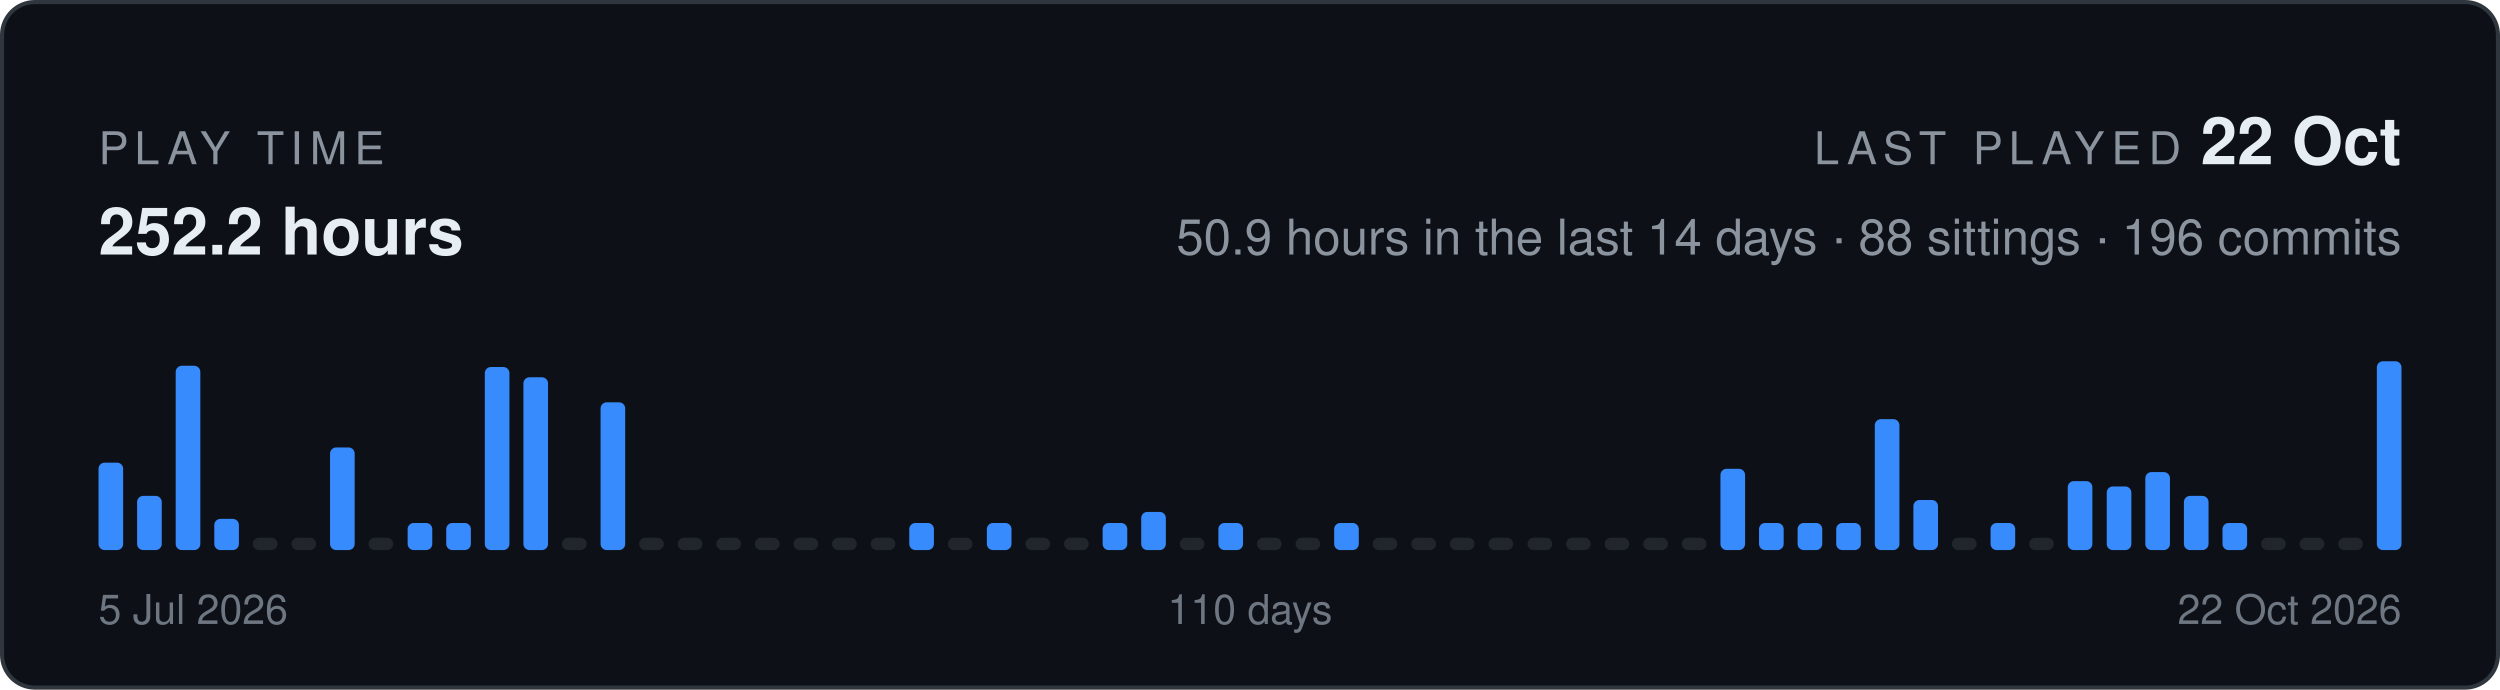
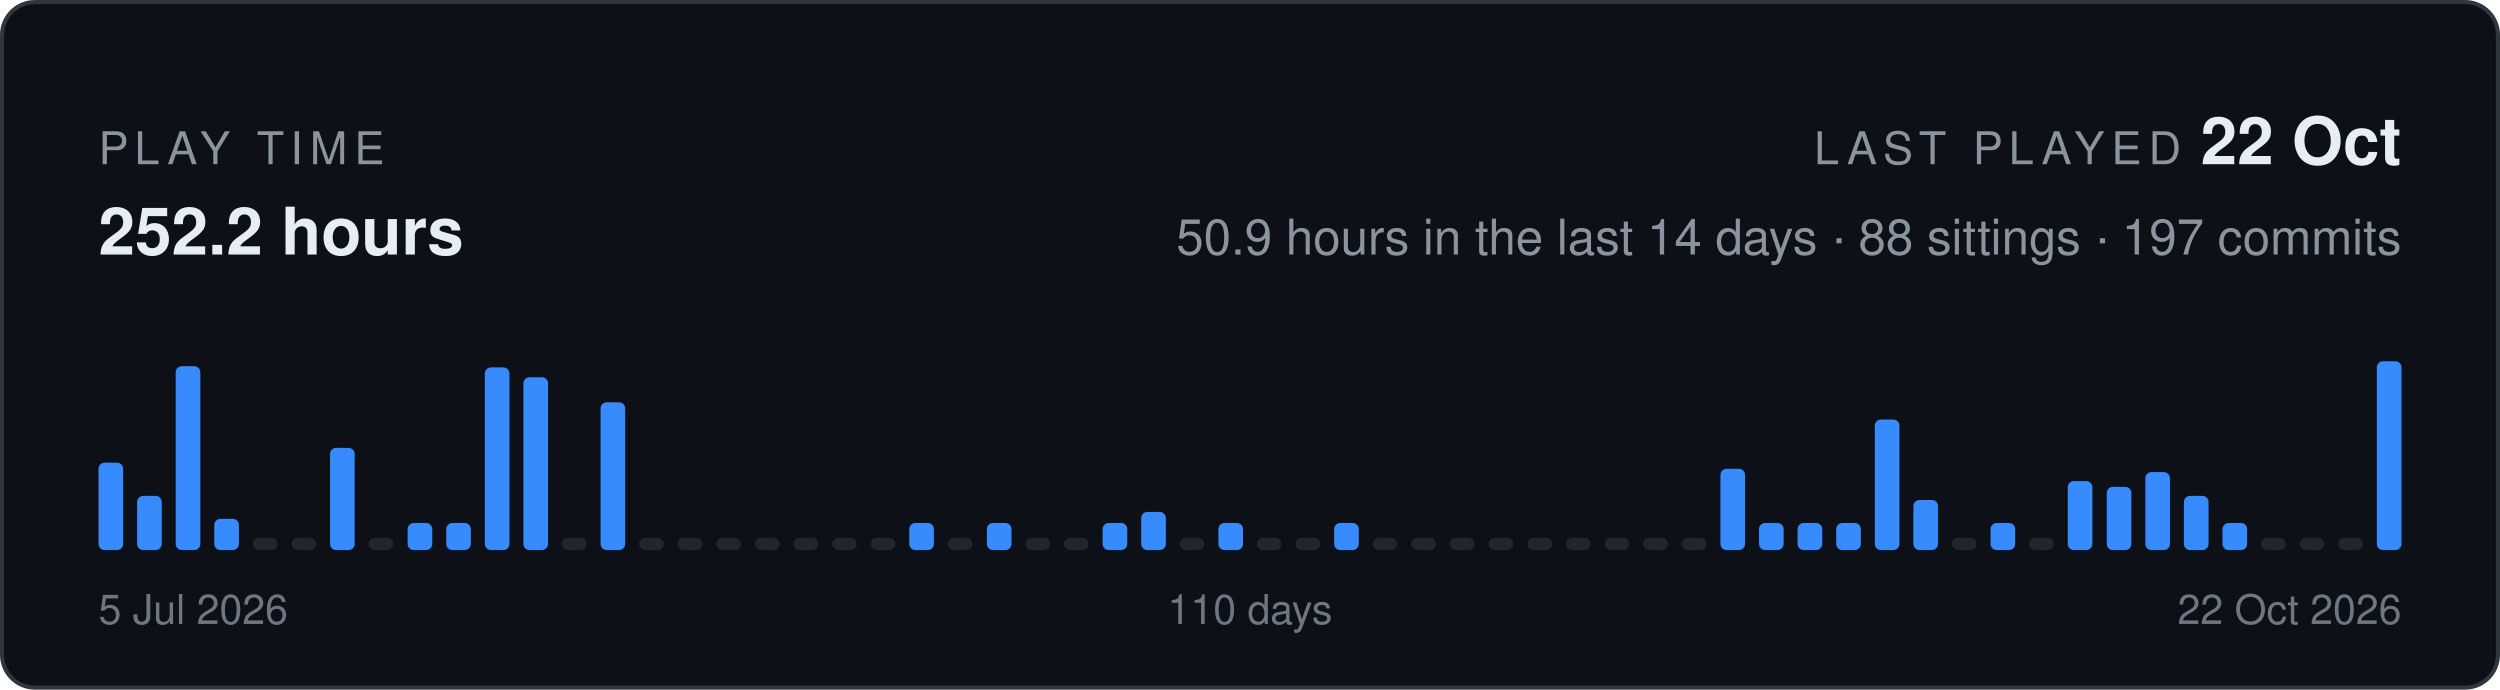
- <svg xmlns="http://www.w3.org/2000/svg" width="609" height="168" viewBox="0 0 609 168" role="img" aria-label="Play time: 252.2 hours over 196 commits, last played 22 Oct">
+ <svg xmlns="http://www.w3.org/2000/svg" width="609" height="168" viewBox="0 0 609 168" role="img" aria-label="Play time: 252.2 hours over 197 commits, last played 22 Oct">
  <style>
    .card { fill: #0d1117; stroke: #30363d }
    text { font-family: -apple-system, BlinkMacSystemFont, "Segoe UI", Helvetica, Arial, sans-serif }
    .label { font-size: 11px; letter-spacing: 1.7px; fill: #8b949e }
    .stat { font-size: 16px; font-weight: 600; letter-spacing: normal; fill: #e6edf3 }
    .note { font-size: 12px; fill: #8b949e }
    .axis { font-size: 10px; fill: #6e7681 }
    .bar { fill: #388bfd }
    .bar-quiet { fill: #21262d }
  </style>
  <rect class="card" x="0.5" y="0.5" width="608" height="167" rx="8" />
  <text class="label" x="24" y="40">PLAY TIME</text>
  <text class="stat" x="24" y="62">252.2 hours</text>
  <text class="label" x="585" y="40" text-anchor="end">LAST PLAYED <tspan class="stat">22 Oct</tspan>
  </text>
-   <text class="note" x="585" y="62" text-anchor="end">50.9 hours in the last 14 days   ·   88 sittings   ·   196 commits</text>
+   <text class="note" x="585" y="62" text-anchor="end">50.9 hours in the last 14 days   ·   88 sittings   ·   197 commits</text>
  <rect class="bar" x="24.0" y="112.7" width="6" height="21.3" rx="1.5" />
  <rect class="bar" x="33.4" y="120.8" width="6" height="13.2" rx="1.5" />
-   <rect class="bar" x="42.8" y="89.1" width="6" height="44.9" rx="1.5" />
+   <rect class="bar" x="42.8" y="89.2" width="6" height="44.8" rx="1.5" />
  <rect class="bar" x="52.2" y="126.4" width="6" height="7.6" rx="1.5" />
  <rect class="bar-quiet" x="61.6" y="131.0" width="6" height="3.0" rx="1.5" />
  <rect class="bar-quiet" x="71.0" y="131.0" width="6" height="3.0" rx="1.5" />
-   <rect class="bar" x="80.4" y="109.0" width="6" height="25.0" rx="1.5" />
+   <rect class="bar" x="80.4" y="109.1" width="6" height="24.9" rx="1.5" />
  <rect class="bar-quiet" x="89.8" y="131.0" width="6" height="3.0" rx="1.5" />
  <rect class="bar" x="99.3" y="127.4" width="6" height="6.6" rx="1.5" />
  <rect class="bar" x="108.7" y="127.4" width="6" height="6.6" rx="1.5" />
-   <rect class="bar" x="118.1" y="89.4" width="6" height="44.6" rx="1.5" />
+   <rect class="bar" x="118.1" y="89.5" width="6" height="44.5" rx="1.5" />
  <rect class="bar" x="127.5" y="91.9" width="6" height="42.1" rx="1.5" />
  <rect class="bar-quiet" x="136.9" y="131.0" width="6" height="3.0" rx="1.5" />
  <rect class="bar" x="146.3" y="98.0" width="6" height="36.0" rx="1.5" />
  <rect class="bar-quiet" x="155.7" y="131.0" width="6" height="3.0" rx="1.5" />
  <rect class="bar-quiet" x="165.1" y="131.0" width="6" height="3.0" rx="1.5" />
  <rect class="bar-quiet" x="174.5" y="131.0" width="6" height="3.0" rx="1.5" />
  <rect class="bar-quiet" x="183.9" y="131.0" width="6" height="3.0" rx="1.5" />
  <rect class="bar-quiet" x="193.3" y="131.0" width="6" height="3.0" rx="1.5" />
  <rect class="bar-quiet" x="202.7" y="131.0" width="6" height="3.0" rx="1.5" />
  <rect class="bar-quiet" x="212.1" y="131.0" width="6" height="3.0" rx="1.5" />
  <rect class="bar" x="221.5" y="127.4" width="6" height="6.6" rx="1.5" />
  <rect class="bar-quiet" x="230.9" y="131.0" width="6" height="3.0" rx="1.5" />
  <rect class="bar" x="240.4" y="127.4" width="6" height="6.6" rx="1.5" />
  <rect class="bar-quiet" x="249.8" y="131.0" width="6" height="3.0" rx="1.5" />
  <rect class="bar-quiet" x="259.2" y="131.0" width="6" height="3.0" rx="1.5" />
  <rect class="bar" x="268.6" y="127.4" width="6" height="6.6" rx="1.5" />
  <rect class="bar" x="278.0" y="124.7" width="6" height="9.3" rx="1.5" />
  <rect class="bar-quiet" x="287.4" y="131.0" width="6" height="3.0" rx="1.5" />
  <rect class="bar" x="296.8" y="127.4" width="6" height="6.6" rx="1.5" />
  <rect class="bar-quiet" x="306.2" y="131.0" width="6" height="3.0" rx="1.5" />
  <rect class="bar-quiet" x="315.6" y="131.0" width="6" height="3.0" rx="1.5" />
  <rect class="bar" x="325.0" y="127.4" width="6" height="6.6" rx="1.5" />
  <rect class="bar-quiet" x="334.4" y="131.0" width="6" height="3.0" rx="1.5" />
  <rect class="bar-quiet" x="343.8" y="131.0" width="6" height="3.0" rx="1.5" />
  <rect class="bar-quiet" x="353.2" y="131.0" width="6" height="3.0" rx="1.5" />
  <rect class="bar-quiet" x="362.6" y="131.0" width="6" height="3.0" rx="1.5" />
  <rect class="bar-quiet" x="372.1" y="131.0" width="6" height="3.0" rx="1.5" />
  <rect class="bar-quiet" x="381.5" y="131.0" width="6" height="3.0" rx="1.5" />
  <rect class="bar-quiet" x="390.9" y="131.0" width="6" height="3.0" rx="1.5" />
  <rect class="bar-quiet" x="400.3" y="131.0" width="6" height="3.0" rx="1.5" />
  <rect class="bar-quiet" x="409.7" y="131.0" width="6" height="3.0" rx="1.5" />
  <rect class="bar" x="419.1" y="114.2" width="6" height="19.8" rx="1.5" />
  <rect class="bar" x="428.5" y="127.4" width="6" height="6.6" rx="1.5" />
  <rect class="bar" x="437.9" y="127.4" width="6" height="6.6" rx="1.5" />
  <rect class="bar" x="447.3" y="127.4" width="6" height="6.6" rx="1.5" />
-   <rect class="bar" x="456.7" y="102.1" width="6" height="31.9" rx="1.5" />
+   <rect class="bar" x="456.7" y="102.2" width="6" height="31.8" rx="1.5" />
  <rect class="bar" x="466.1" y="121.8" width="6" height="12.2" rx="1.5" />
  <rect class="bar-quiet" x="475.5" y="131.0" width="6" height="3.0" rx="1.5" />
  <rect class="bar" x="484.9" y="127.4" width="6" height="6.6" rx="1.5" />
  <rect class="bar-quiet" x="494.3" y="131.0" width="6" height="3.0" rx="1.5" />
  <rect class="bar" x="503.7" y="117.2" width="6" height="16.8" rx="1.5" />
-   <rect class="bar" x="513.2" y="118.5" width="6" height="15.5" rx="1.5" />
+   <rect class="bar" x="513.2" y="118.6" width="6" height="15.4" rx="1.5" />
  <rect class="bar" x="522.6" y="115.0" width="6" height="19.0" rx="1.5" />
  <rect class="bar" x="532.0" y="120.8" width="6" height="13.2" rx="1.5" />
  <rect class="bar" x="541.4" y="127.4" width="6" height="6.6" rx="1.5" />
  <rect class="bar-quiet" x="550.8" y="131.0" width="6" height="3.0" rx="1.5" />
  <rect class="bar-quiet" x="560.2" y="131.0" width="6" height="3.0" rx="1.5" />
  <rect class="bar-quiet" x="569.6" y="131.0" width="6" height="3.0" rx="1.5" />
  <rect class="bar" x="579.0" y="88.0" width="6" height="46.0" rx="1.5" />
  <text class="axis" x="24" y="152">5 Jul 2026</text>
  <text class="axis" x="304.5" y="152" text-anchor="middle">110 days</text>
  <text class="axis" x="585" y="152" text-anchor="end">22 Oct 2026</text>
</svg>
